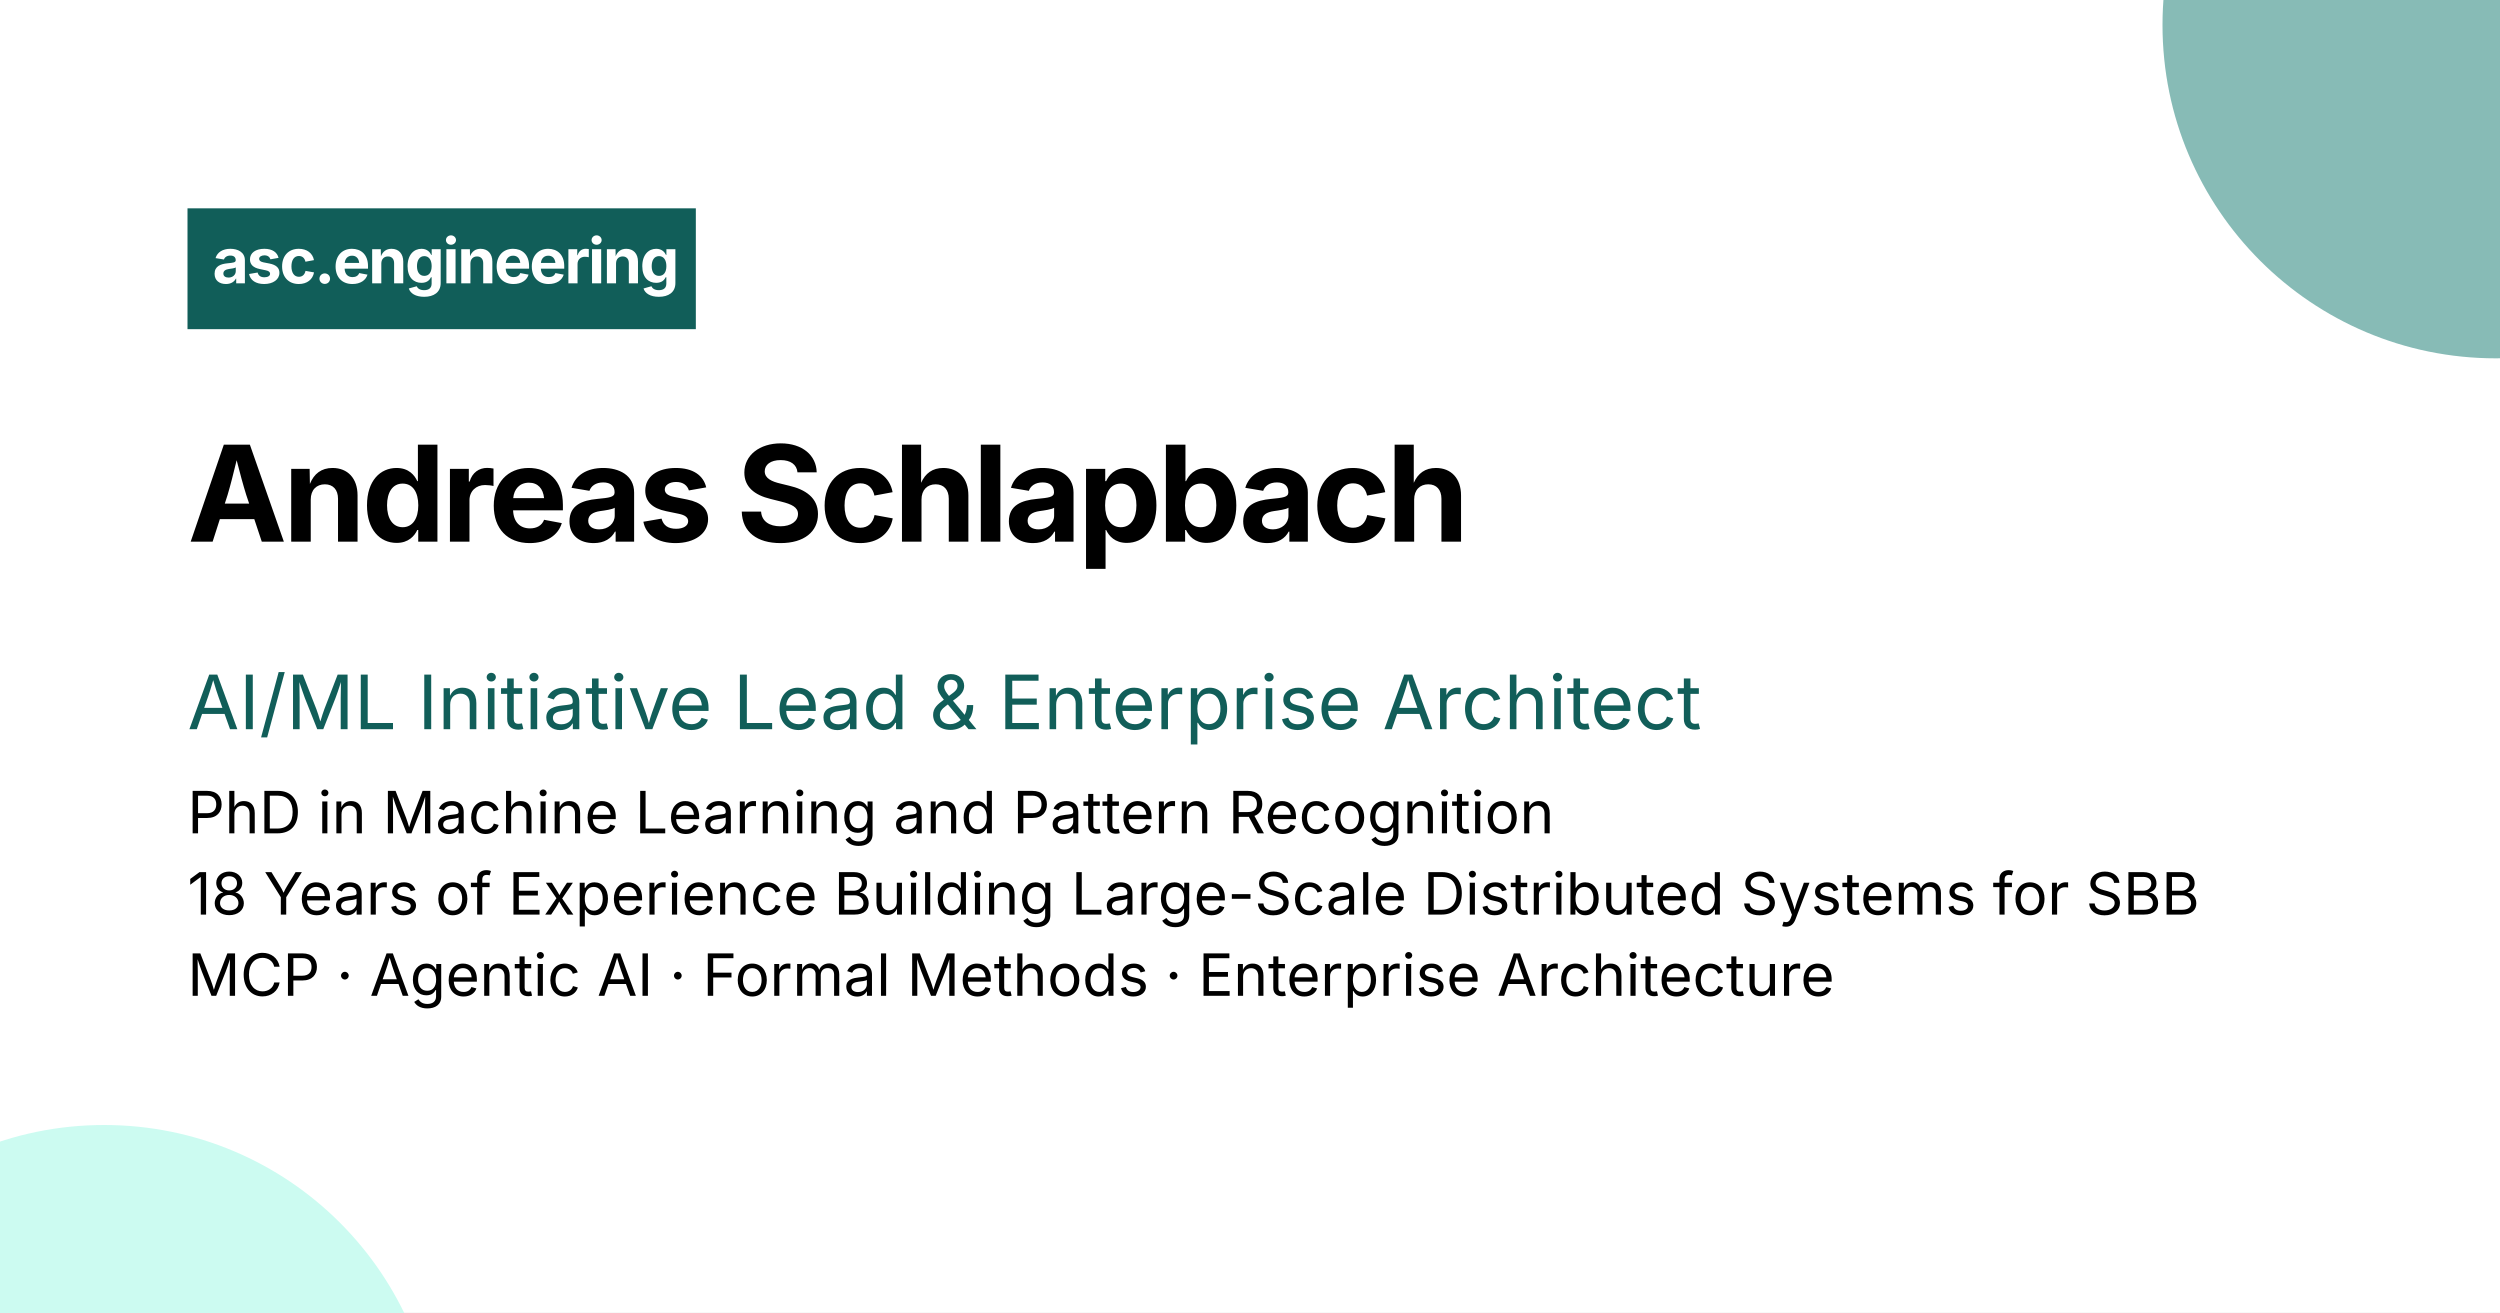
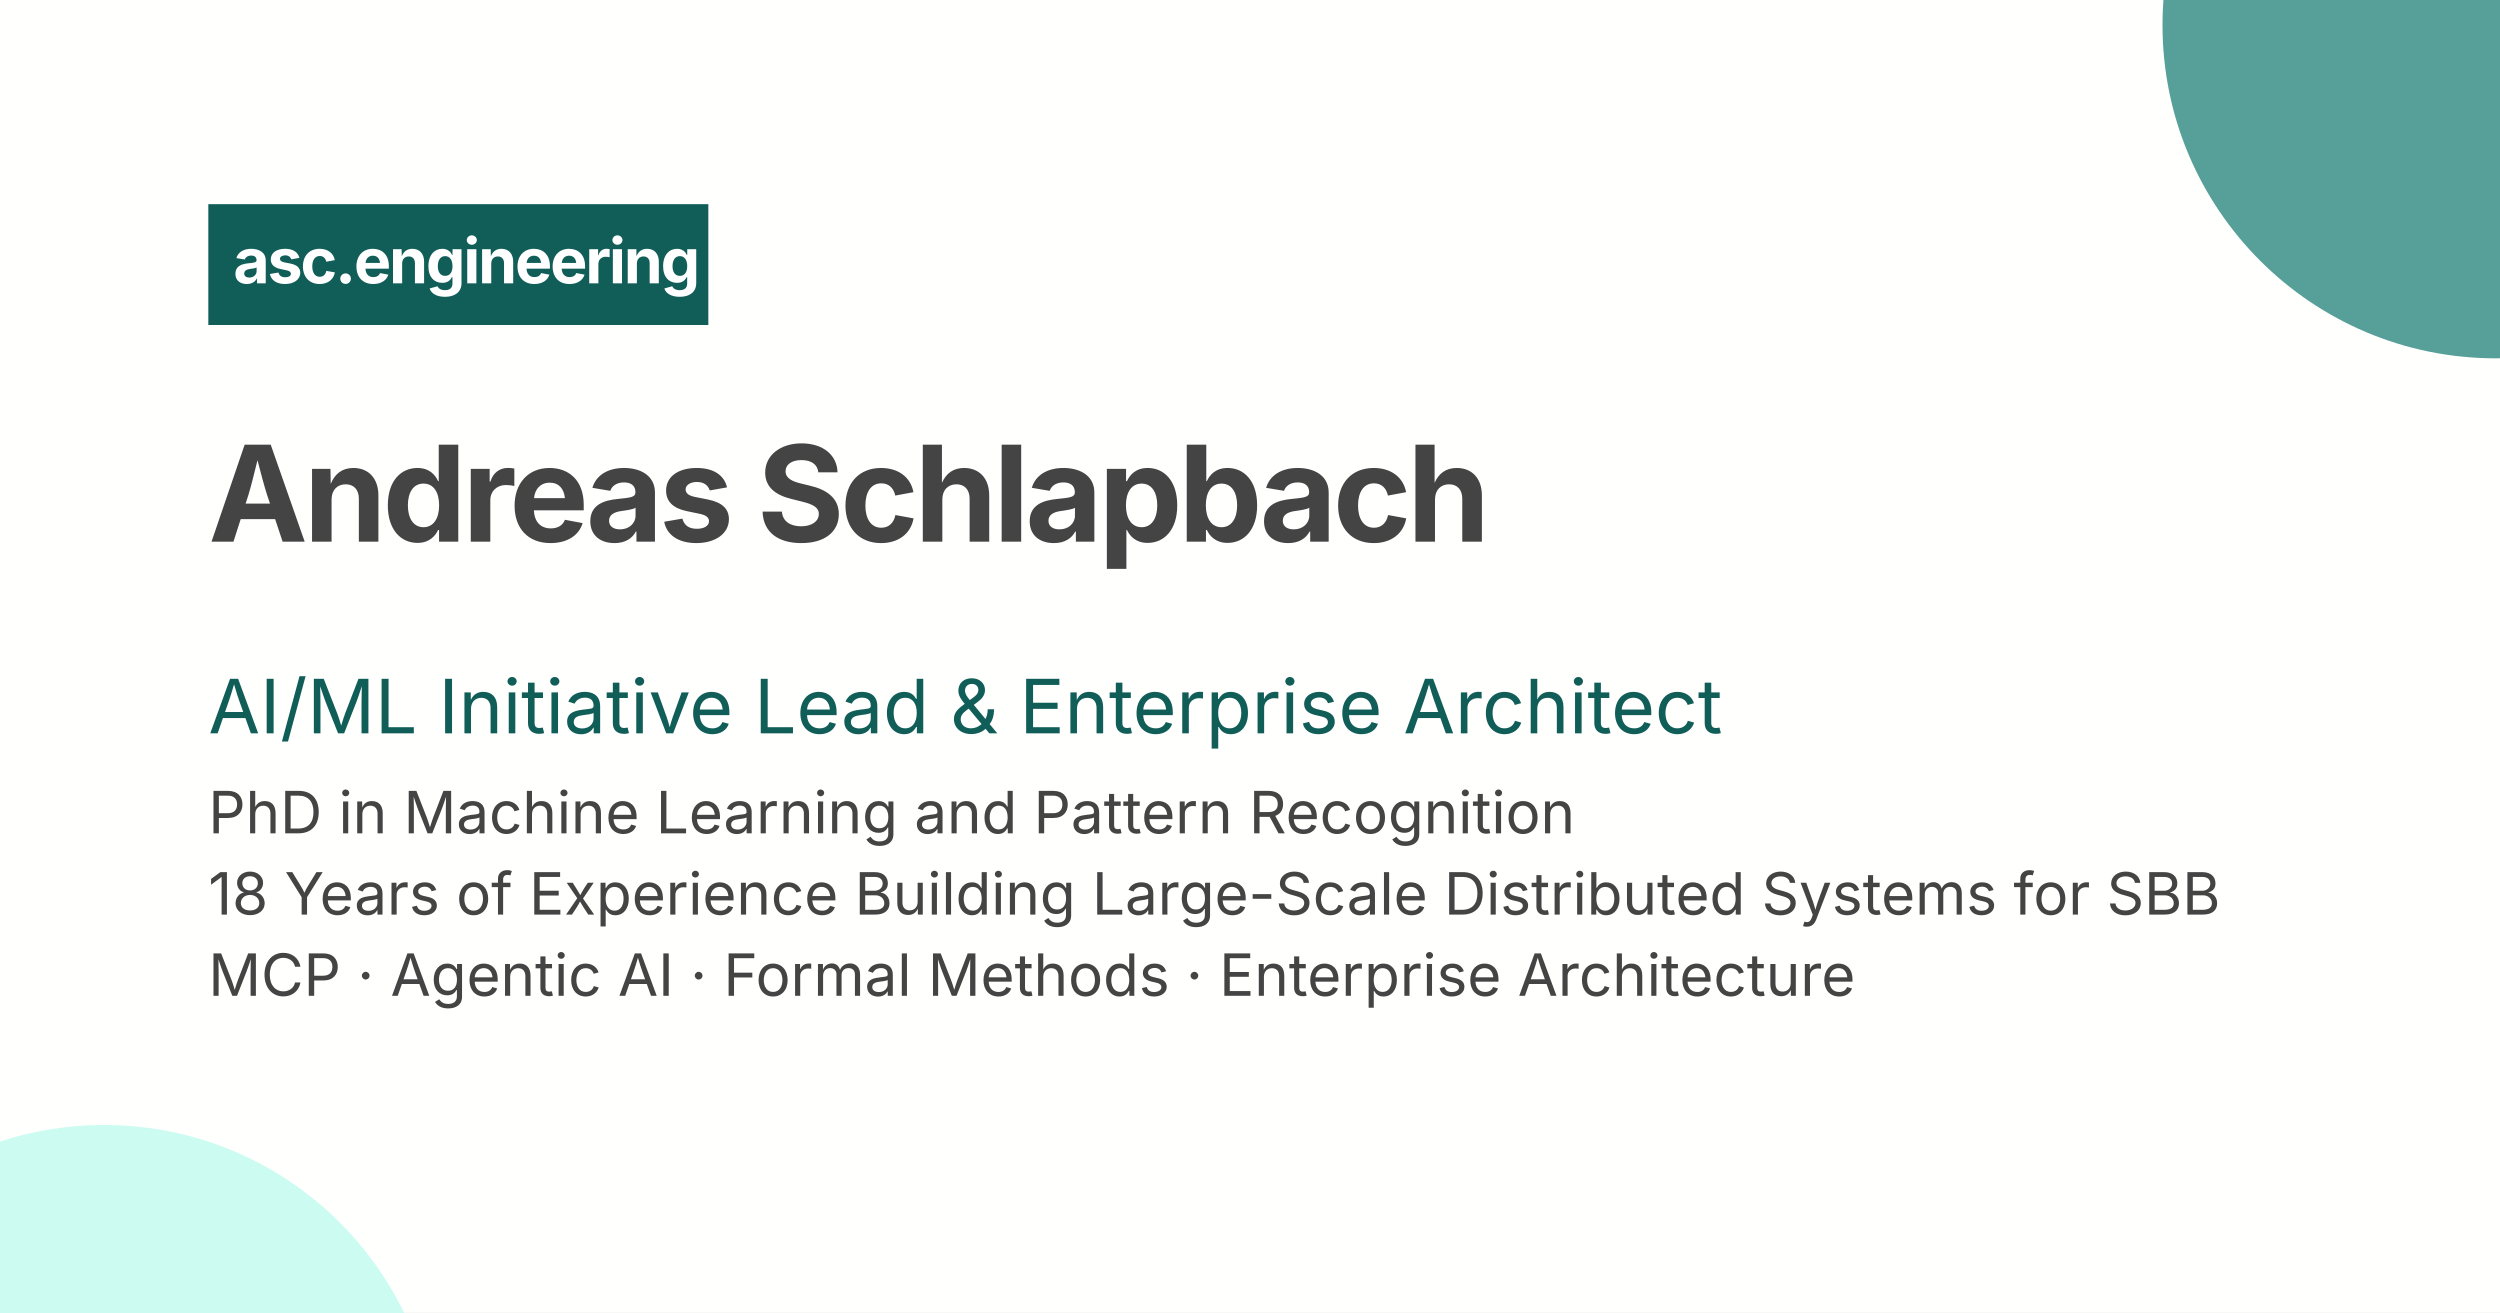
<svg xmlns="http://www.w3.org/2000/svg" width="1200" height="630" viewBox="0 0 1200 630">
-   <rect width="1200" height="630" fill="#fff" />
-   <rect x="90" y="100" width="244" height="58" fill="#115e59" stroke-width="4" />
-   <text x="102" y="136" font-family="IBM Plex Sans, -apple-system, sans-serif" font-size="30" font-weight="bold" fill="#fff" letter-spacing="-1">
+   <rect width="1200" height="630" fill="#fffffe" />
+   <rect x="100" y="98" width="240" height="58" fill="#115e59" stroke-width="4" />
+   <text x="112" y="136" font-family="IBM Plex Sans, -apple-system, sans-serif" font-size="30" font-weight="bold" fill="#fff" letter-spacing="-1">
    asc.engineering
  </text>
-   <text x="90" y="260" font-family="IBM Plex Sans, -apple-system, sans-serif" font-size="64" font-weight="bold" fill="#000" letter-spacing="-2">
+   <text x="100" y="260" font-family="IBM Plex Sans, -apple-system, sans-serif" font-size="64" font-weight="bold" fill="#444" letter-spacing="-2">
    Andreas Schlapbach
  </text>
-   <text x="90" y="350" font-family="IBM Plex Sans, -apple-system, sans-serif" font-size="36" fill="#115e59">
+   <text x="100" y="352" font-family="IBM Plex Sans, -apple-system, sans-serif" font-size="36" fill="#115e59">
    AI/ML Initiative Lead &amp; Enterprise Architect
  </text>
-   <text x="90" y="400" font-family="IBM Plex Sans, -apple-system, sans-serif" font-size="28" fill="#000">
+   <text x="100" y="400" font-family="IBM Plex Sans, -apple-system, sans-serif" font-size="28" fill="#444">
    PhD in Machine Learning and Pattern Recognition
  </text>
-   <text x="90" y="439" font-family="IBM Plex Sans, -apple-system, sans-serif" font-size="28" fill="#000">
+   <text x="100" y="439" font-family="IBM Plex Sans, -apple-system, sans-serif" font-size="28" fill="#444">
    18 Years of Experience Building Large-Scale Distributed Systems for SBB
  </text>
-   <text x="90" y="478" font-family="IBM Plex Sans, -apple-system, sans-serif" font-size="28" fill="#000">
+   <text x="100" y="478" font-family="IBM Plex Sans, -apple-system, sans-serif" font-size="28" fill="#444">
    MCP · Agentic AI · Formal Methods · Enterprise Architecture
  </text>
-   <circle cx="1198" cy="12" r="160" fill="#0f776e" opacity="0.5" />
+   <circle cx="1198" cy="12" r="160" fill="#0f776e" opacity="0.7" />
  <circle cx="50" cy="700" r="160" fill="#ccfbf1" opacity="1" />
</svg>
